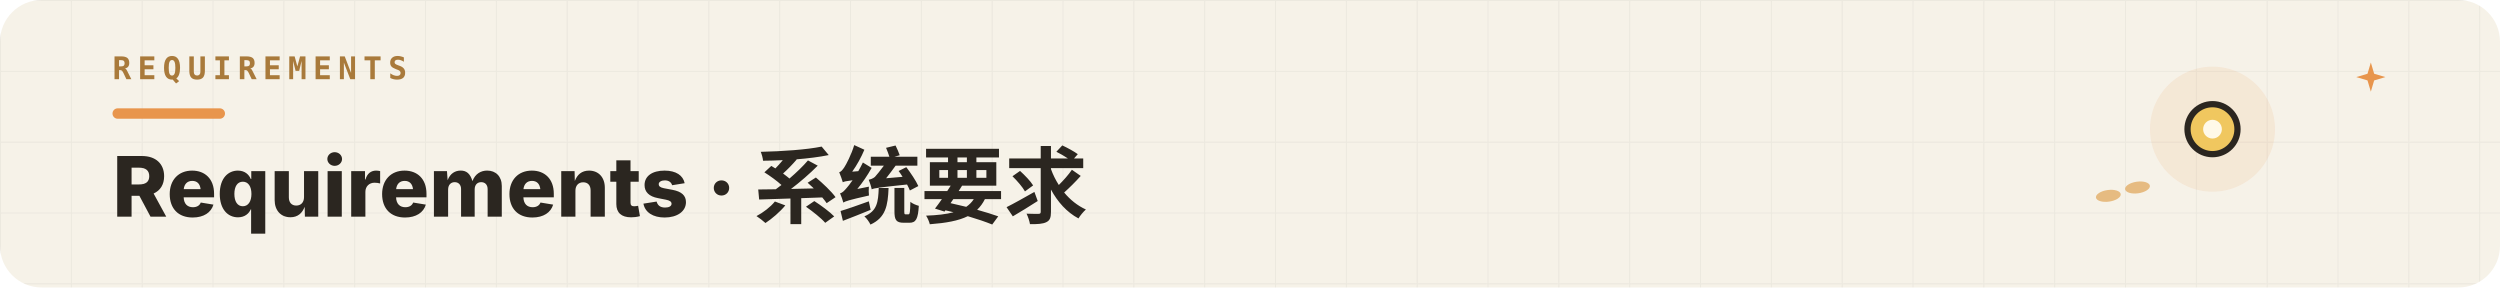
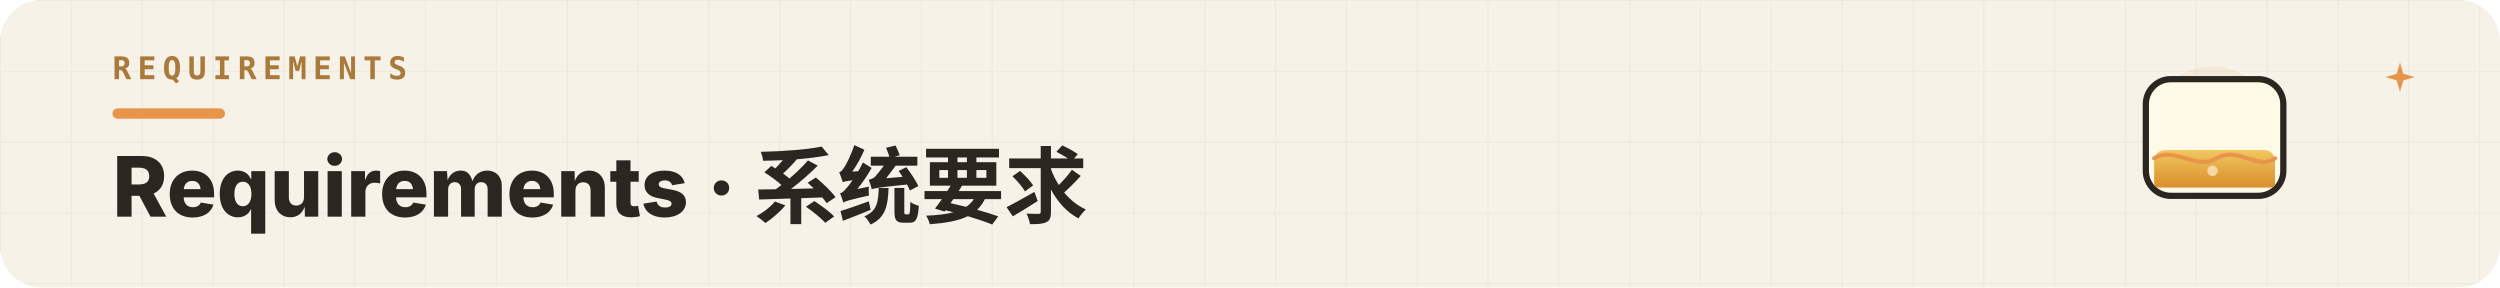
<svg xmlns="http://www.w3.org/2000/svg" width="1200" height="138" viewBox="0 0 1200 138" role="img" aria-label="Requirements · 系统要求">
  <defs>
    <pattern id="g" width="34" height="34" patternUnits="userSpaceOnUse">
      <path d="M34 0H0V34" fill="none" stroke="#2B2620" stroke-opacity="0.045" />
    </pattern>
+     <linearGradient id="wg" x1="0" y1="1" x2="0" y2="0">
+       <stop offset="0" stop-color="#D98E2B" />
+       <stop offset="1" stop-color="#F0C75F" />
+     </linearGradient>
  </defs>
  <rect width="1200" height="138" rx="20" fill="#F6F2E8" />
  <rect width="1200" height="138" rx="20" fill="url(#g)" />
  <text x="54" y="38" font-family="ui-monospace, 'SF Mono', Menlo, monospace" font-size="15" font-weight="700" letter-spacing="3" fill="#A97A3B">REQUIREMENTS</text>
  <rect x="54" y="52" width="54" height="5" rx="2.5" fill="#E8954C" />
  <text x="54" y="104" font-family="-apple-system, BlinkMacSystemFont, 'Segoe UI', 'PingFang SC', sans-serif" font-size="40" font-weight="800" fill="#2B2620">Requirements · 系统要求</text>
  <circle cx="1062" cy="62" r="30" fill="#E8954C" opacity="0.12" />
-   <circle cx="1062" cy="62" r="12" fill="#F0C75F" stroke="#2B2620" stroke-width="3" />
-   <circle cx="1062" cy="62" r="4.5" fill="#FFF9E8" />
-   <ellipse cx="1012" cy="94" rx="6" ry="2.8" fill="#D98E2B" opacity="0.55" transform="rotate(-8 1012 94)" />
-   <ellipse cx="1026" cy="90" rx="6" ry="2.8" fill="#D98E2B" opacity="0.55" transform="rotate(-8 1026 90)" />
-   <path d="M1138 30 L1139.6 35.4 L1145 37 L1139.6 38.6 L1138 44 L1136.4 38.6 L1131 37 L1136.4 35.4 Z" fill="#E8954C" />
+   <rect x="1030" y="38" width="66" height="56" rx="12" fill="#FFF9E8" stroke="#2B2620" stroke-width="3" />
+   <path d="M1034 88 L1034 78 Q1034 72 1040 72 L1086 72 Q1092 72 1092 78 L1092 88 Q1092 90 1090 90 L1036 90 Q1034 90 1034 88 Z" fill="url(#wg)" />
+   <path d="M1034 76 C1044 70 1054 82 1064 76 C1074 70 1084 82 1092 76" fill="none" stroke="#E8954C" stroke-width="2" stroke-linecap="round" />
+   <circle cx="1062" cy="82" r="2.5" fill="#FFF9E8" opacity="0.6" />
+   <path d="M1152 30 L1153.6 35.4 L1159 37 L1153.6 38.6 L1152 44 L1150.4 38.6 L1145 37 L1150.4 35.4 Z" fill="#E8954C" />
</svg>
